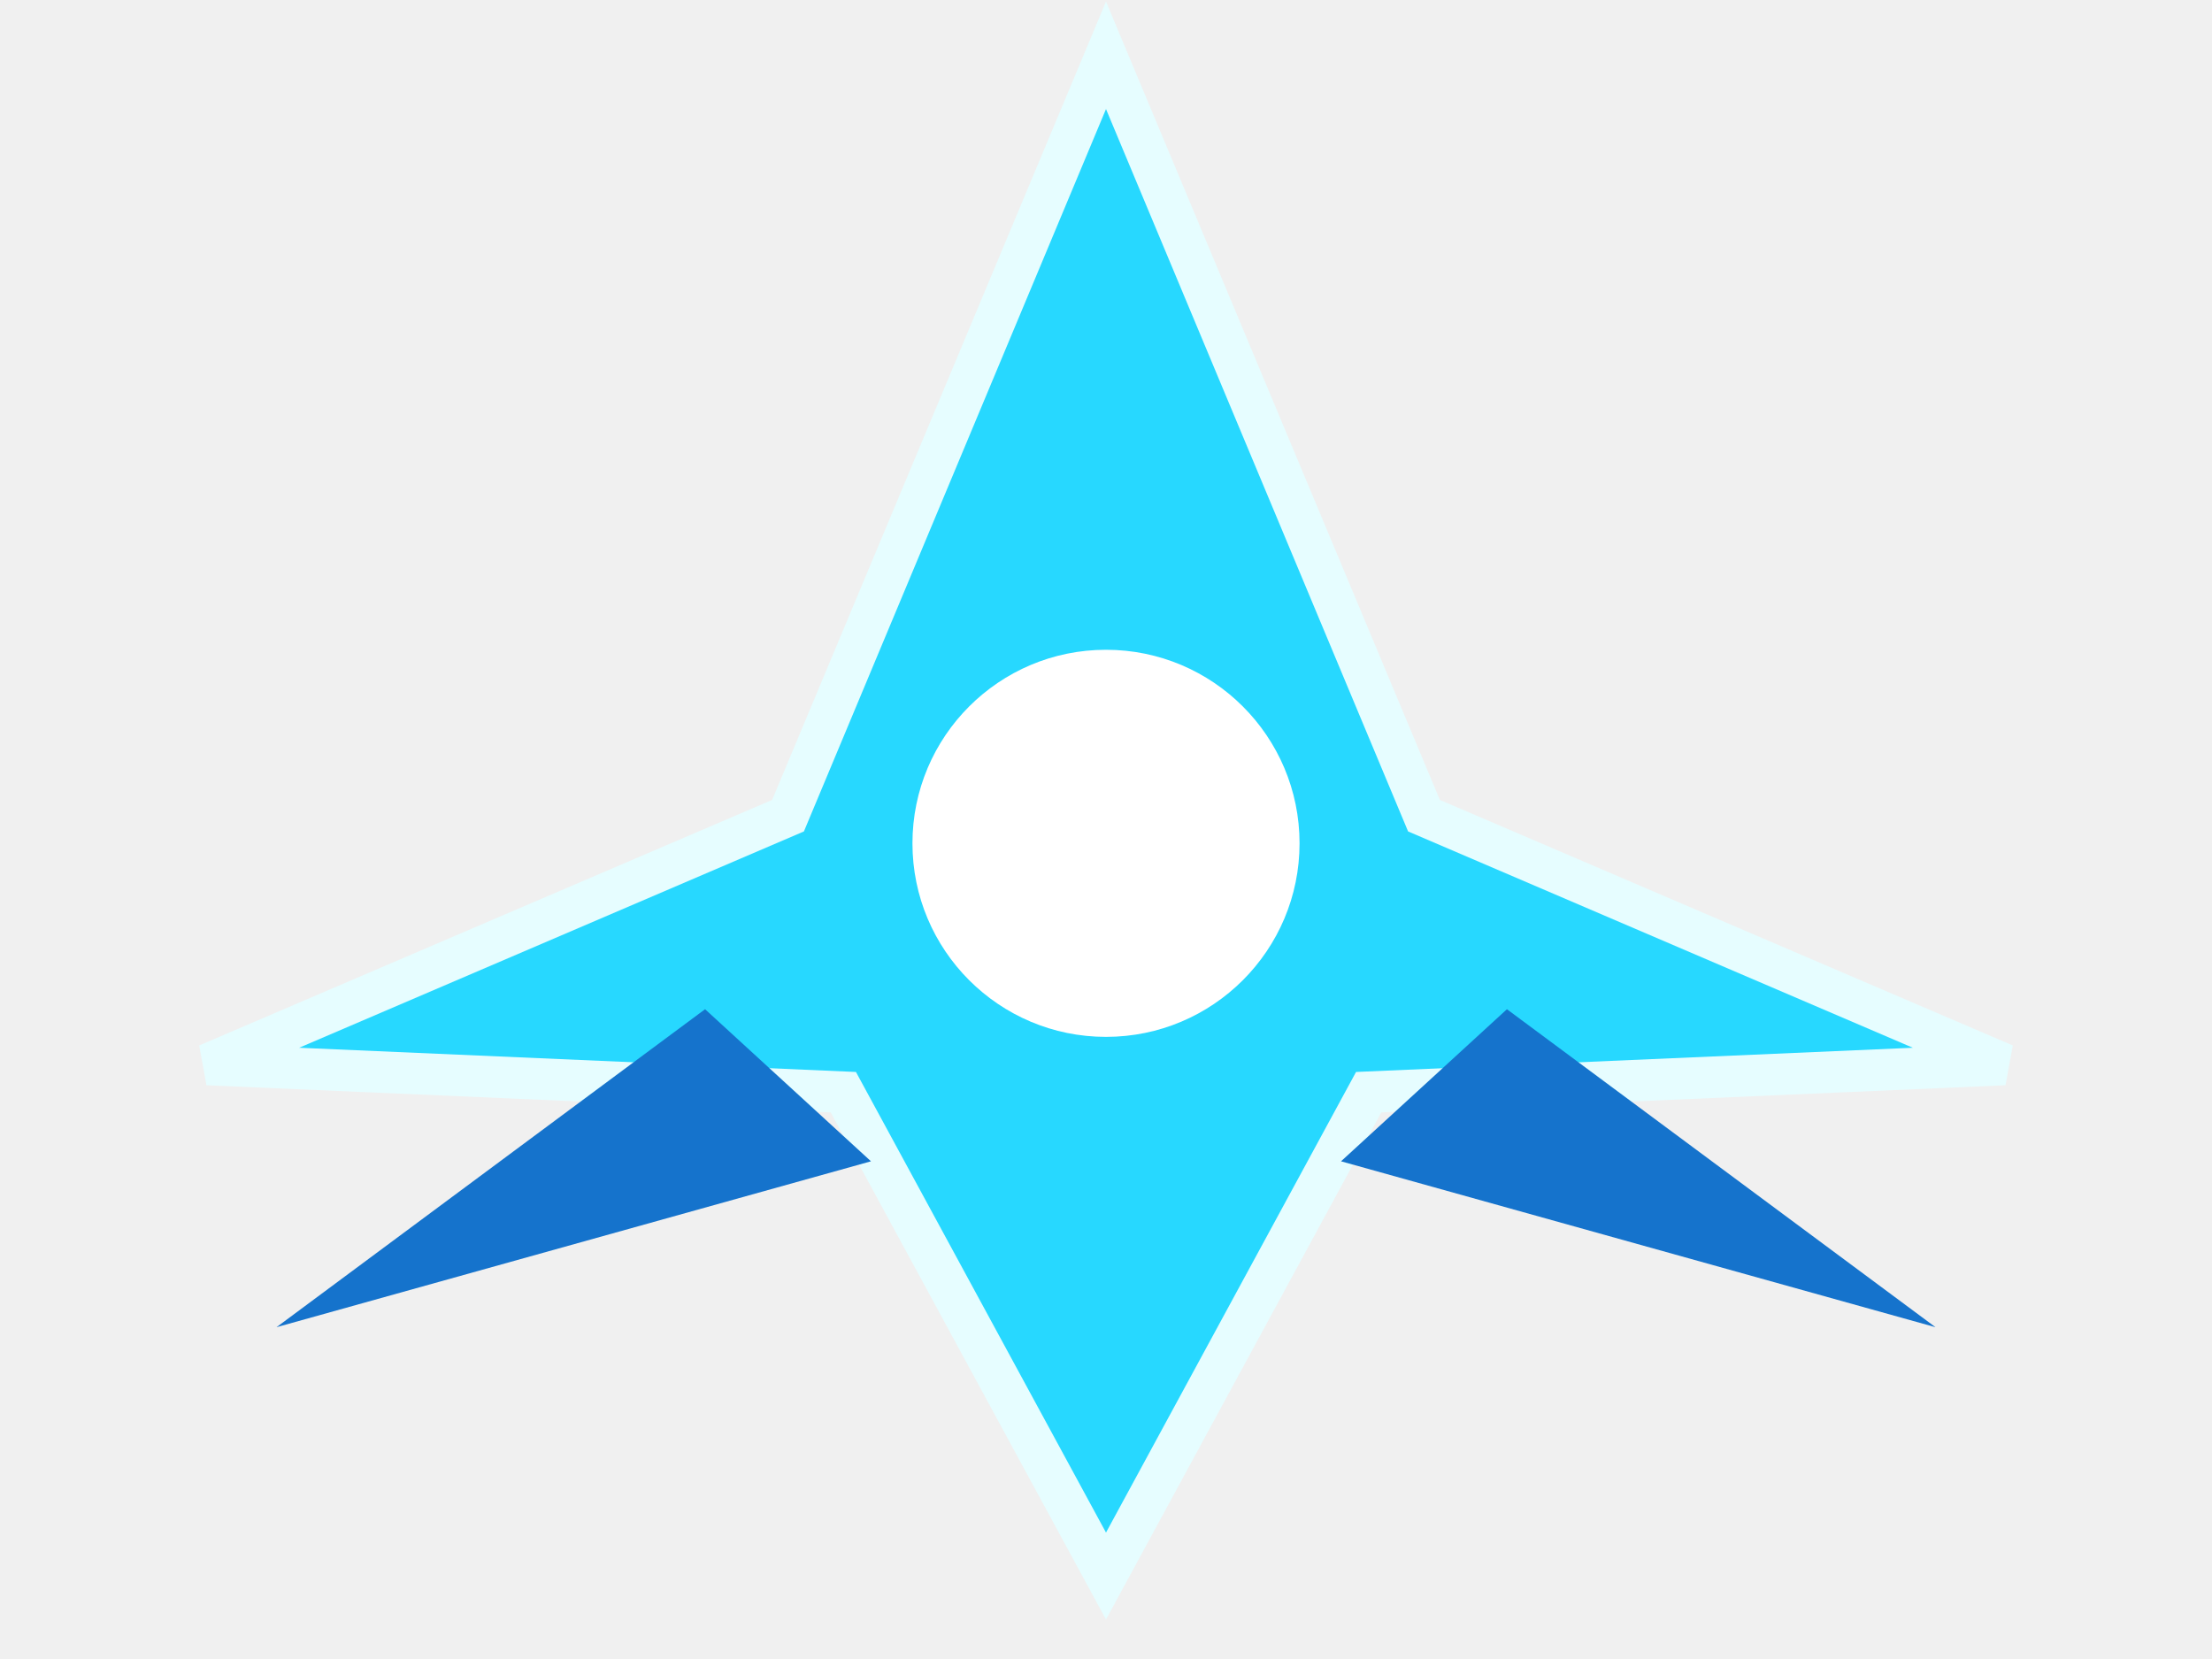
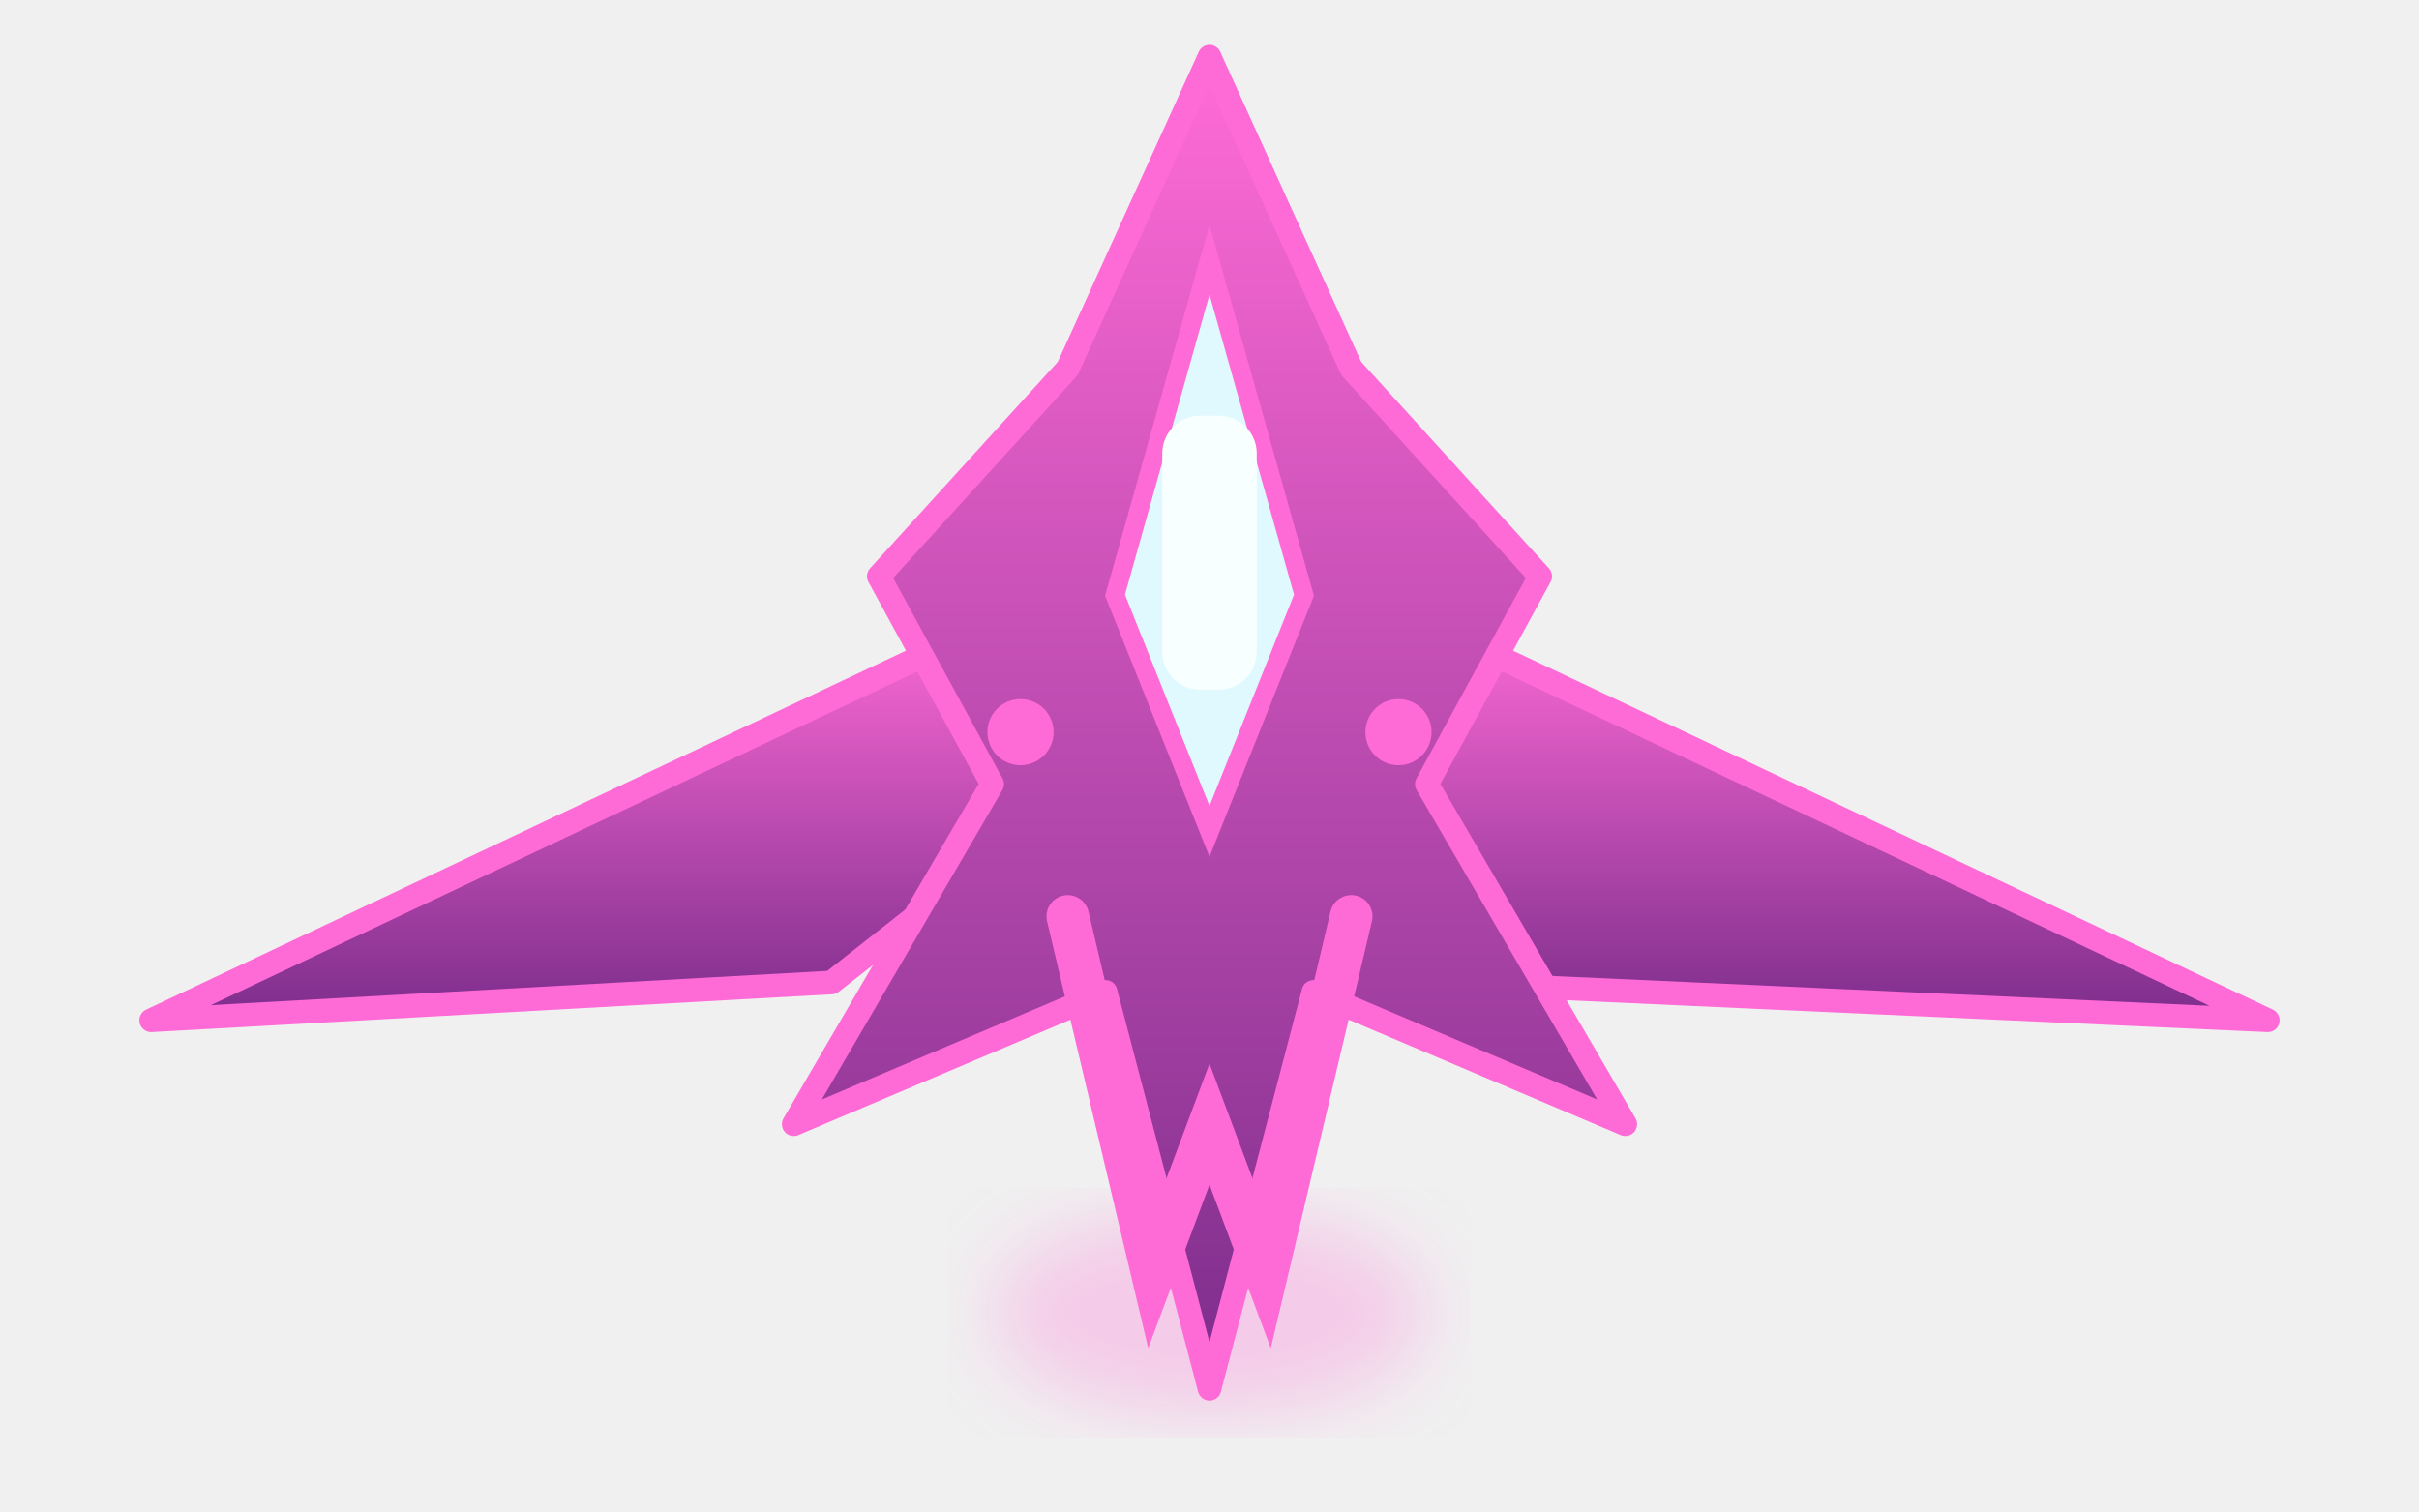
- <svg xmlns="http://www.w3.org/2000/svg" viewBox="0 0 160 120">
-   <path d="M80 4 103 59 145 77 99 79 80 114 61 79 15 77l42-18Z" fill="#27d8ff" stroke="#e6fdff" stroke-width="3" />
-   <circle cx="80" cy="61" r="14" fill="#fff" />
-   <path d="M51 73 20 96l43-12m46-11 31 23-43-12" fill="#1573cc" />
+ <svg xmlns="http://www.w3.org/2000/svg" width="512" height="320" viewBox="0 0 512 320">
+   <defs>
+     <linearGradient id="h" x1="0" y1="0" x2="0" y2="1">
+       <stop stop-color="#ff6bd6" />
+       <stop offset="1" stop-color="#7c2d8c" />
+     </linearGradient>
+     <filter id="g">
+       <feGaussianBlur stdDeviation="8" />
+     </filter>
+   </defs>
+   <g opacity=".28" fill="#ff6bd6" filter="url(#g)">
+     <ellipse cx="256" cy="278" rx="46" ry="22" />
+   </g>
+   <g fill="url(#h)" stroke="#ff6bd6" stroke-width="5" stroke-linejoin="round">
+     <path d="M214 130 L32 216 L176 208 L232 164 Z" />
+     <path d="M298 130 L480 216 L304 208 L280 164 Z" />
+     <path d="M256 12 L286 78 L326 122 L302 166 L344 238 L278 210 L256 294 L234 210 L168 238 L210 166 L186 122 L226 78 Z" />
+   </g>
+   <path d="M256 55 L276 126 L256 176 L236 126 Z" fill="#dff9ff" stroke="#ff6bd6" stroke-width="4" />
+   <rect x="246" y="88" width="20" height="58" rx="8" fill="#f7ffff" />
+   <path d="M226 194 L244 270 L256 238 L268 270 L286 194" fill="none" stroke="#ff6bd6" stroke-width="9" stroke-linecap="round" />
+   <circle cx="216" cy="155" r="7" fill="#ff6bd6" />
+   <circle cx="296" cy="155" r="7" fill="#ff6bd6" />
</svg>
